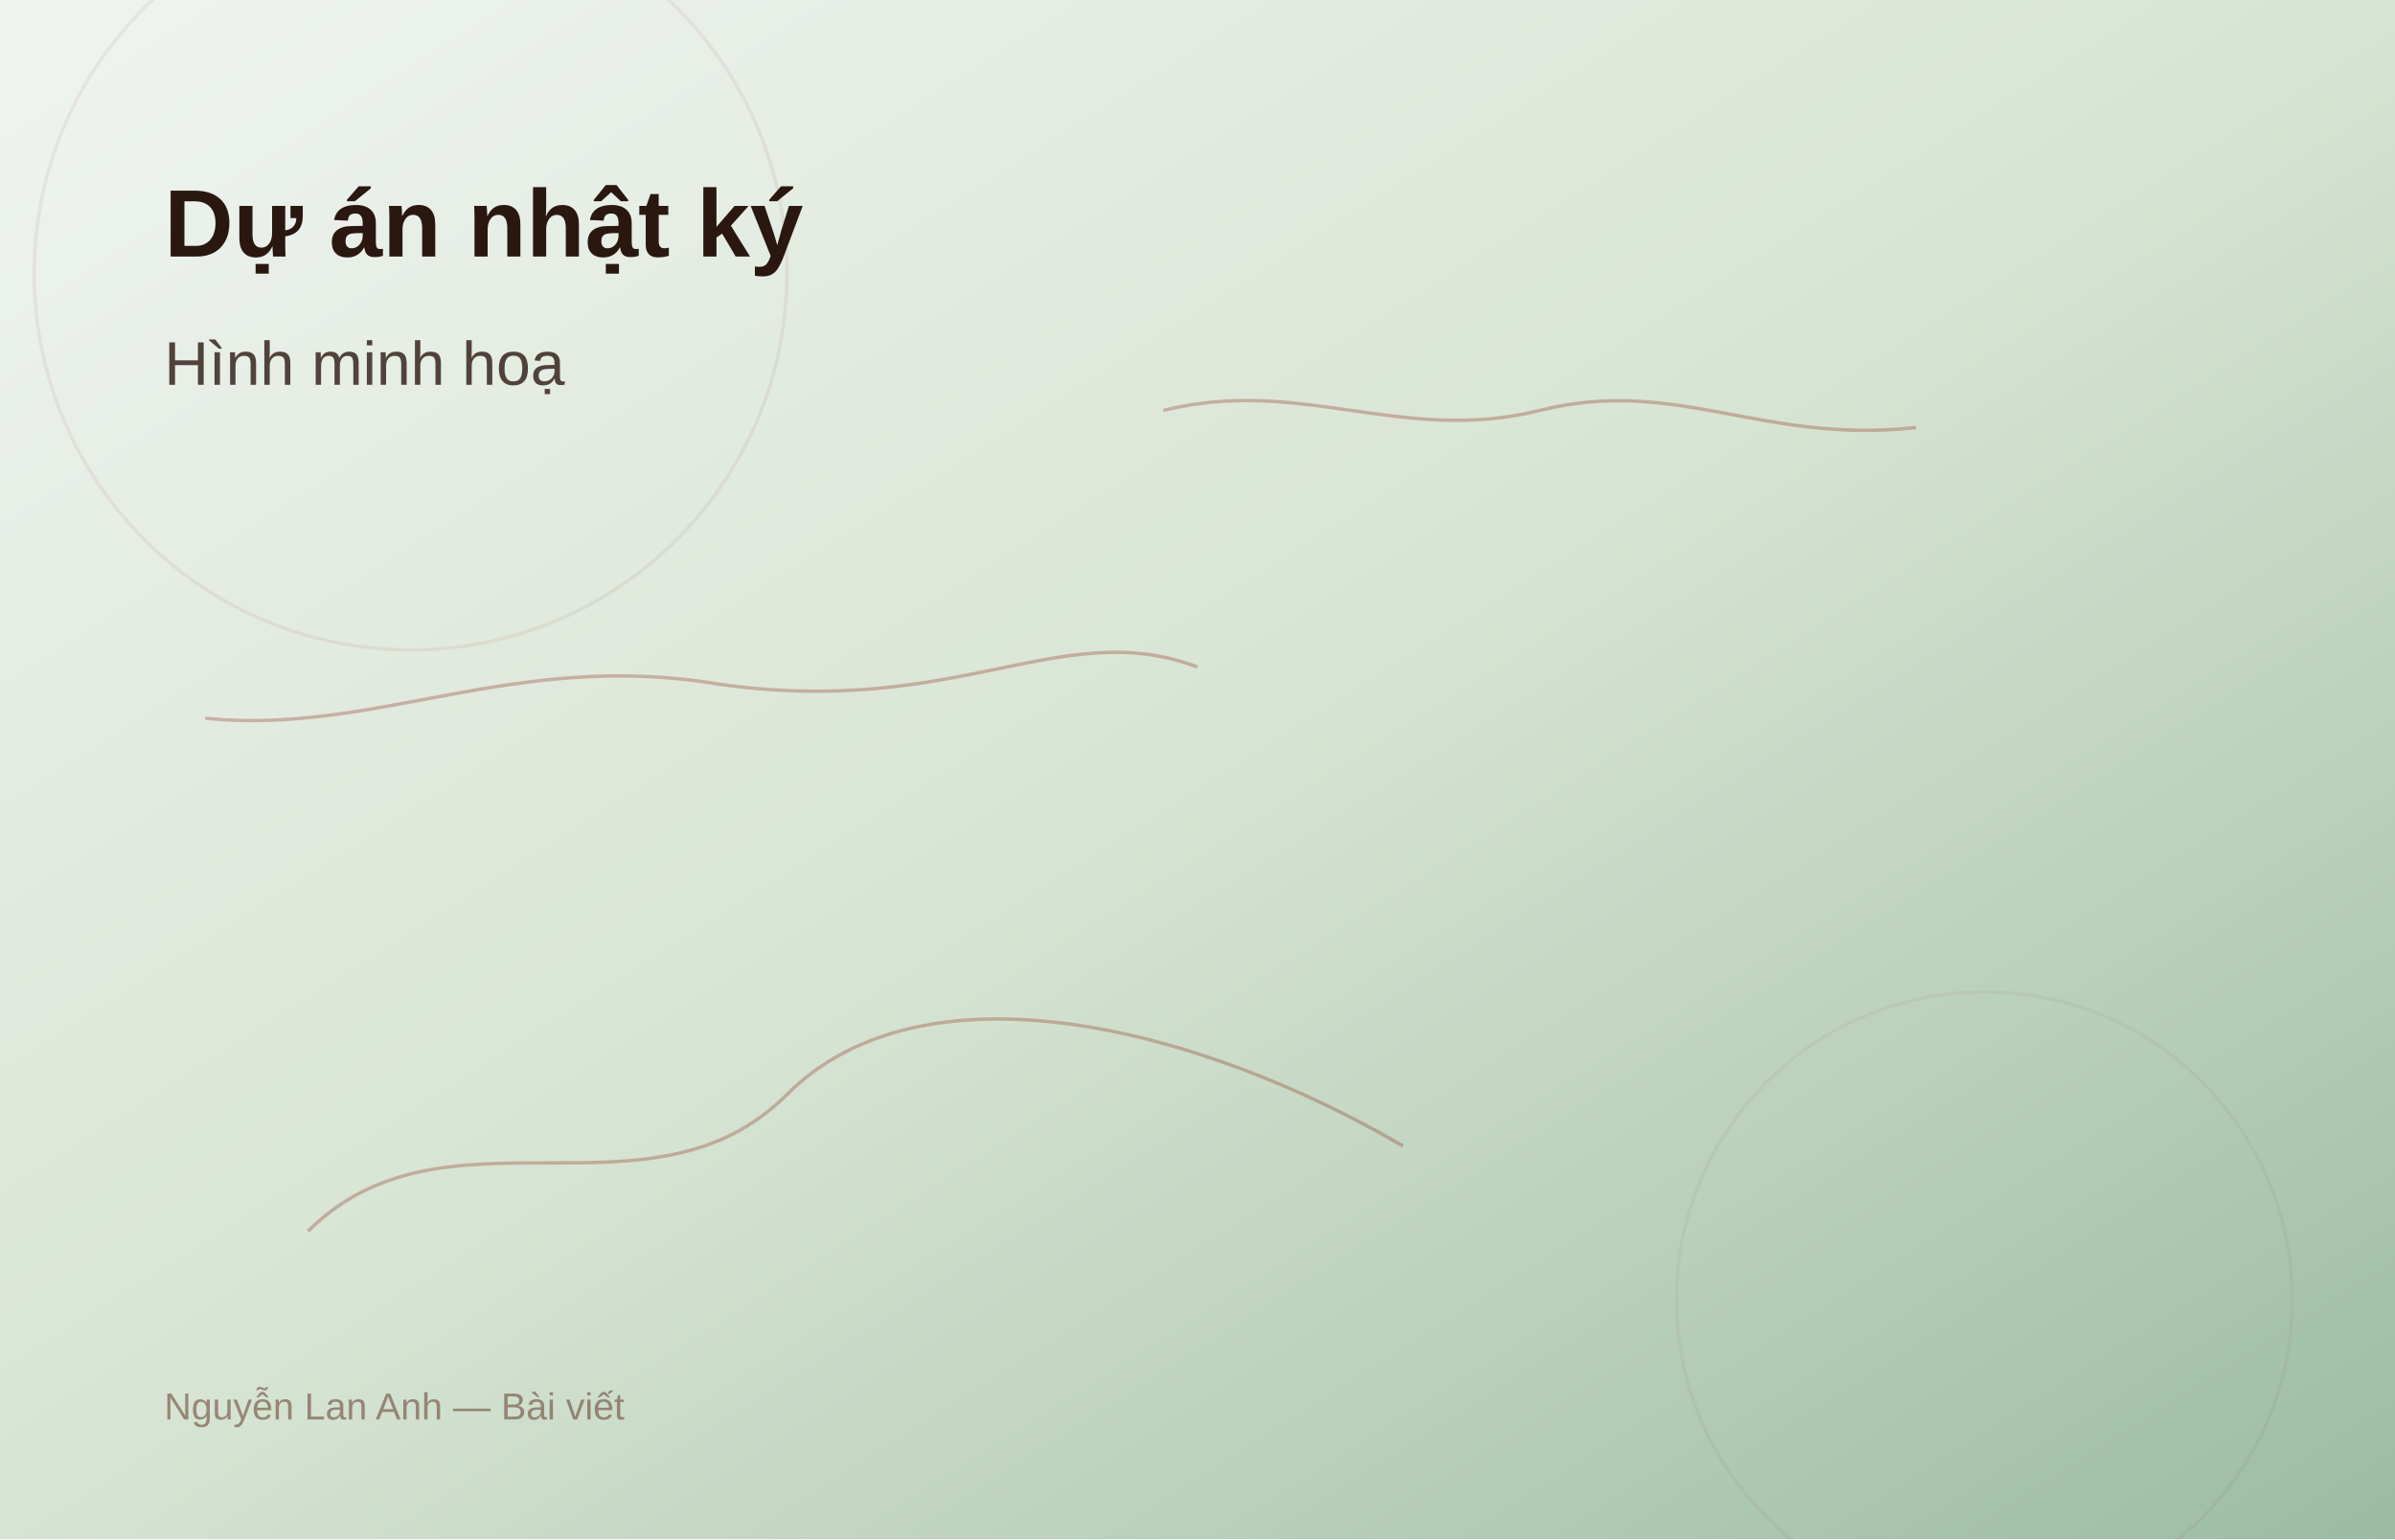
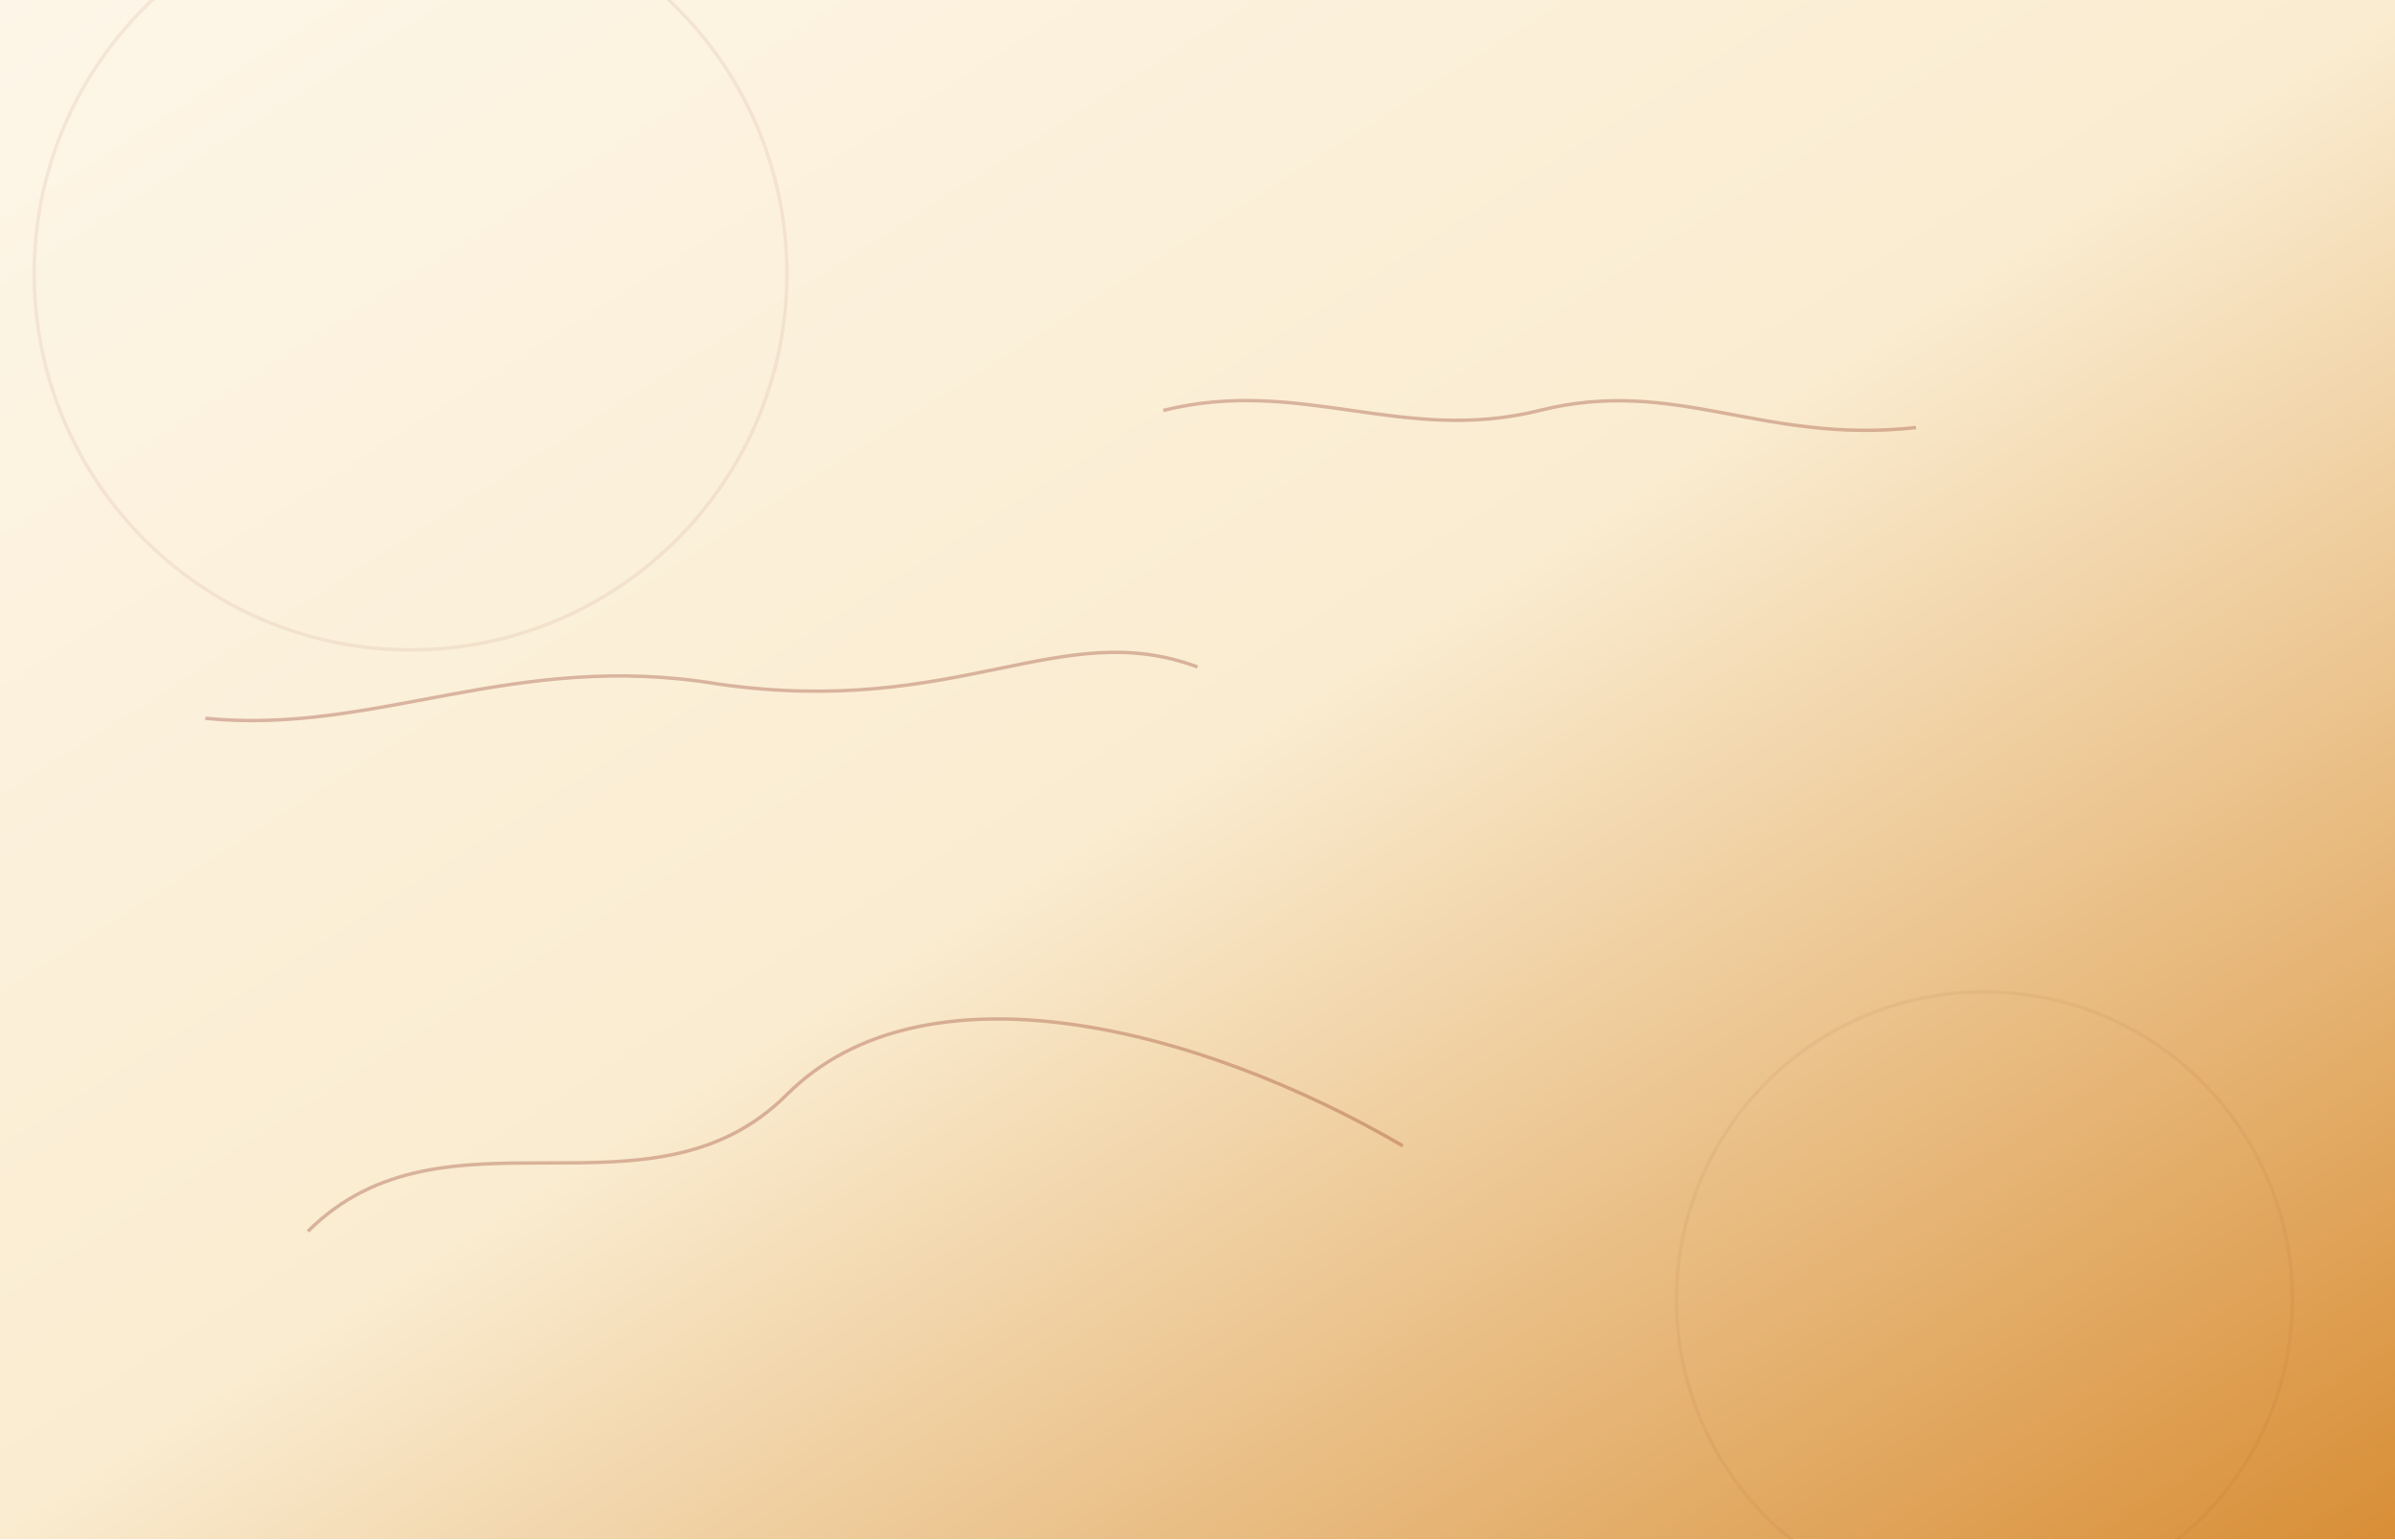
<svg xmlns="http://www.w3.org/2000/svg" width="1400" height="900" viewBox="0 0 1400 900" role="img" aria-labelledby="title-18">
  <defs>
    <linearGradient id="bg-18" x1="0%" y1="0%" x2="100%" y2="100%">
-       <stop offset="0%" stop-color="#f0f4f1" />
-       <stop offset="50%" stop-color="#d7e4d3" />
-       <stop offset="100%" stop-color="#9bbca1" />
+       <stop offset="0%" stop-color="#fdf6e8" />
+       <stop offset="50%" stop-color="#faecd0" />
+       <stop offset="100%" stop-color="#d88e36" />
    </linearGradient>
  </defs>
  <rect width="1400" height="900" fill="url(#bg-18)" />
  <g fill="none" stroke="rgba(139,40,24,0.30)" stroke-width="2">
    <circle cx="240" cy="160" r="220" opacity="0.25" />
    <circle cx="1160" cy="760" r="180" opacity="0.18" />
    <path d="M180 720 C260 640, 380 720, 460 640 S700 600, 820 670" />
    <path d="M680 240 C760 220, 820 260, 900 240 C980 220, 1030 260, 1120 250" />
    <path d="M120 420 C220 430, 300 380, 420 400 C560 420, 620 360, 700 390" />
  </g>
-   <g font-family="Arial, Helvetica, sans-serif" fill="#2a1810">
-     <text x="96" y="150" font-size="56" font-weight="700">Dự án nhật ký</text>
-     <text x="96" y="225" font-size="36" font-weight="500" opacity="0.8">Hình minh hoạ</text>
-     <text x="96" y="830" font-size="22" fill="#6b4a35" opacity="0.6">Nguyễn Lan Anh — Bài viết</text>
-   </g>
</svg>
